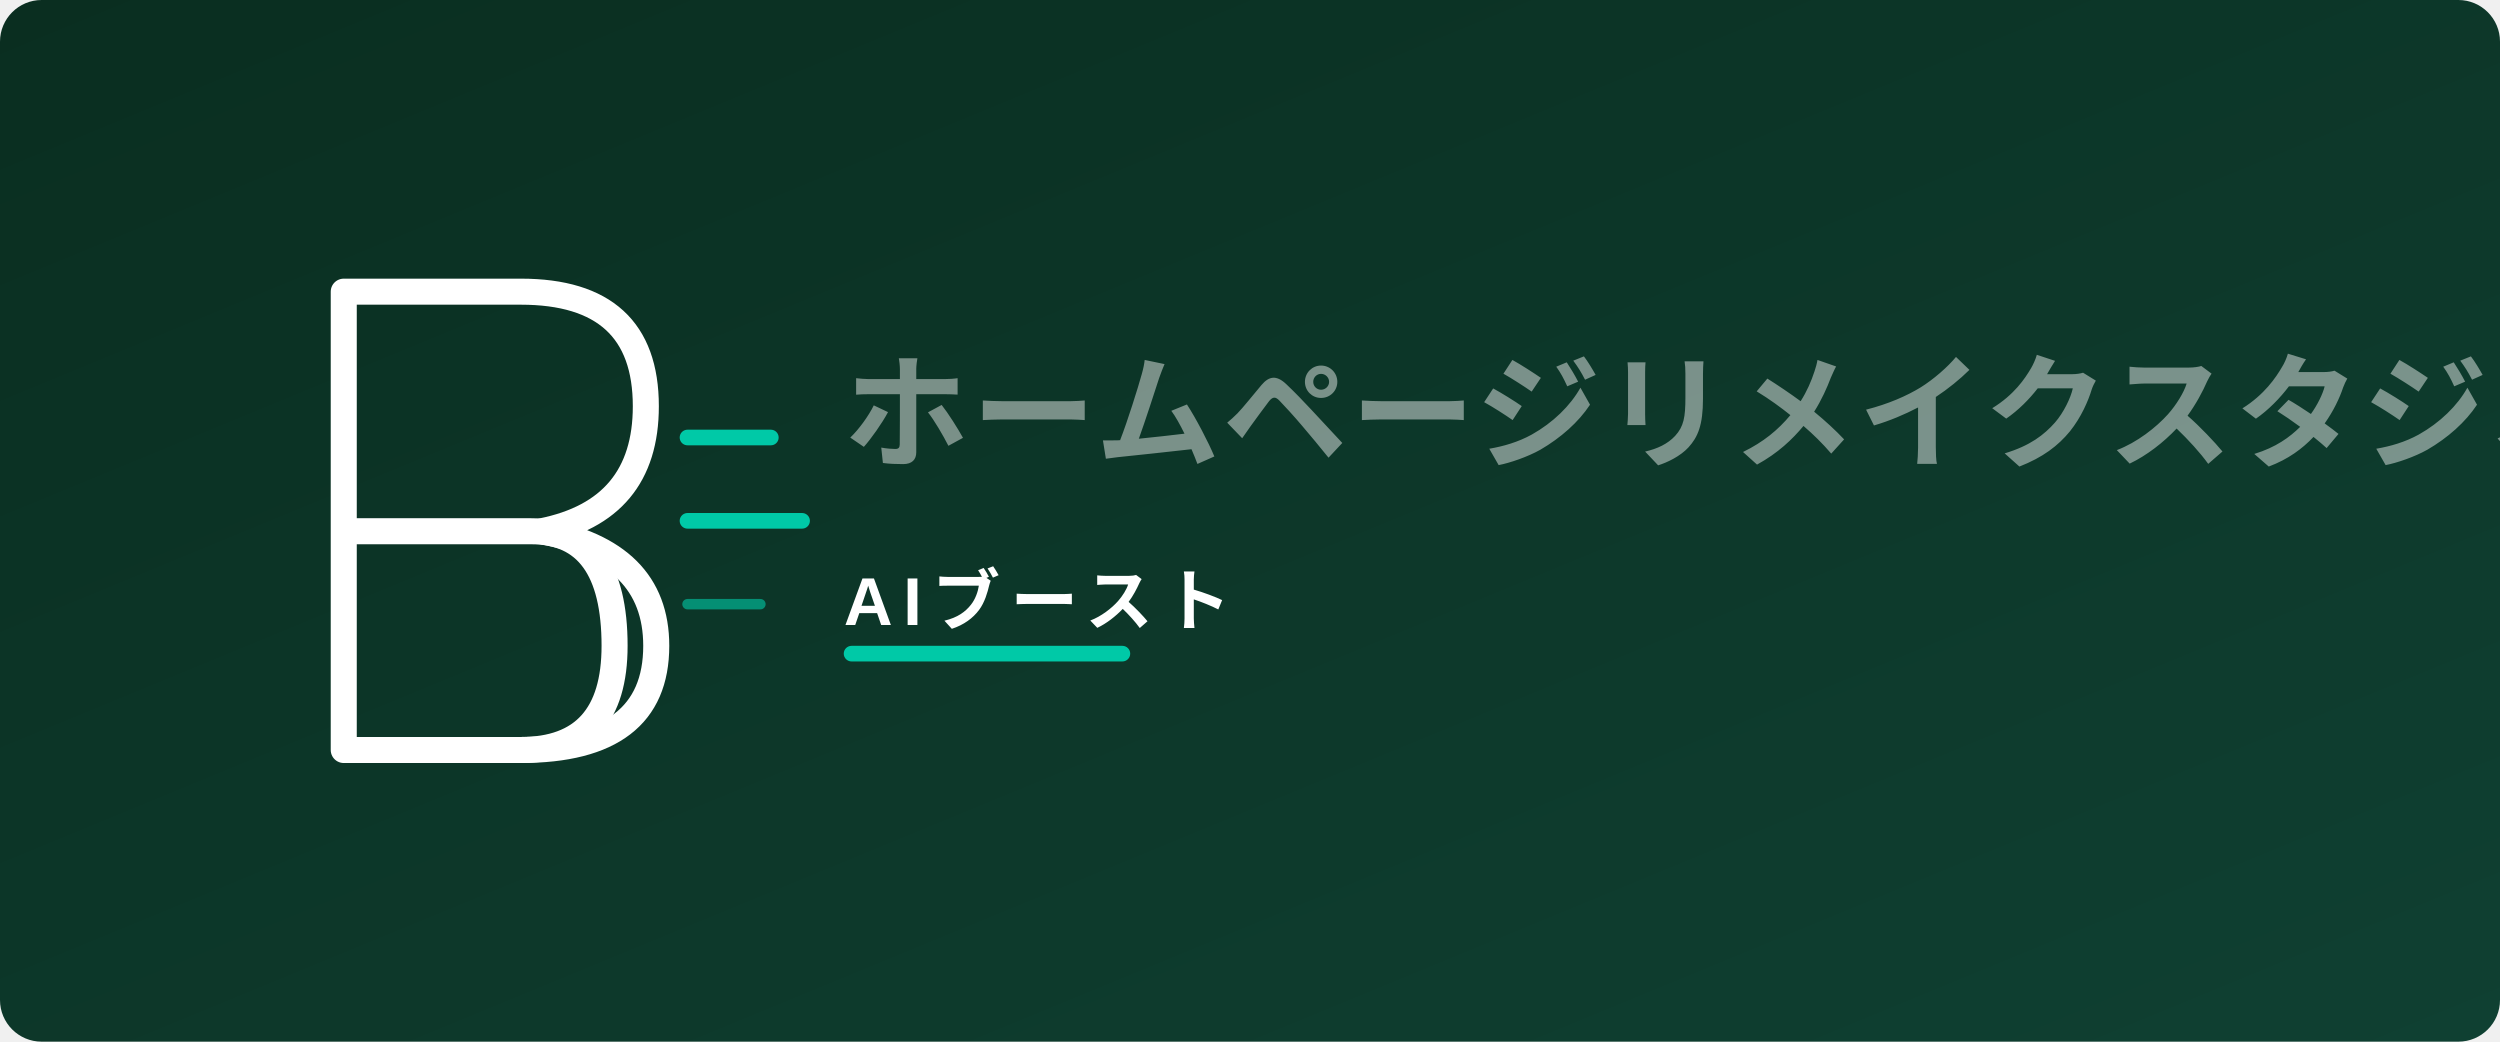
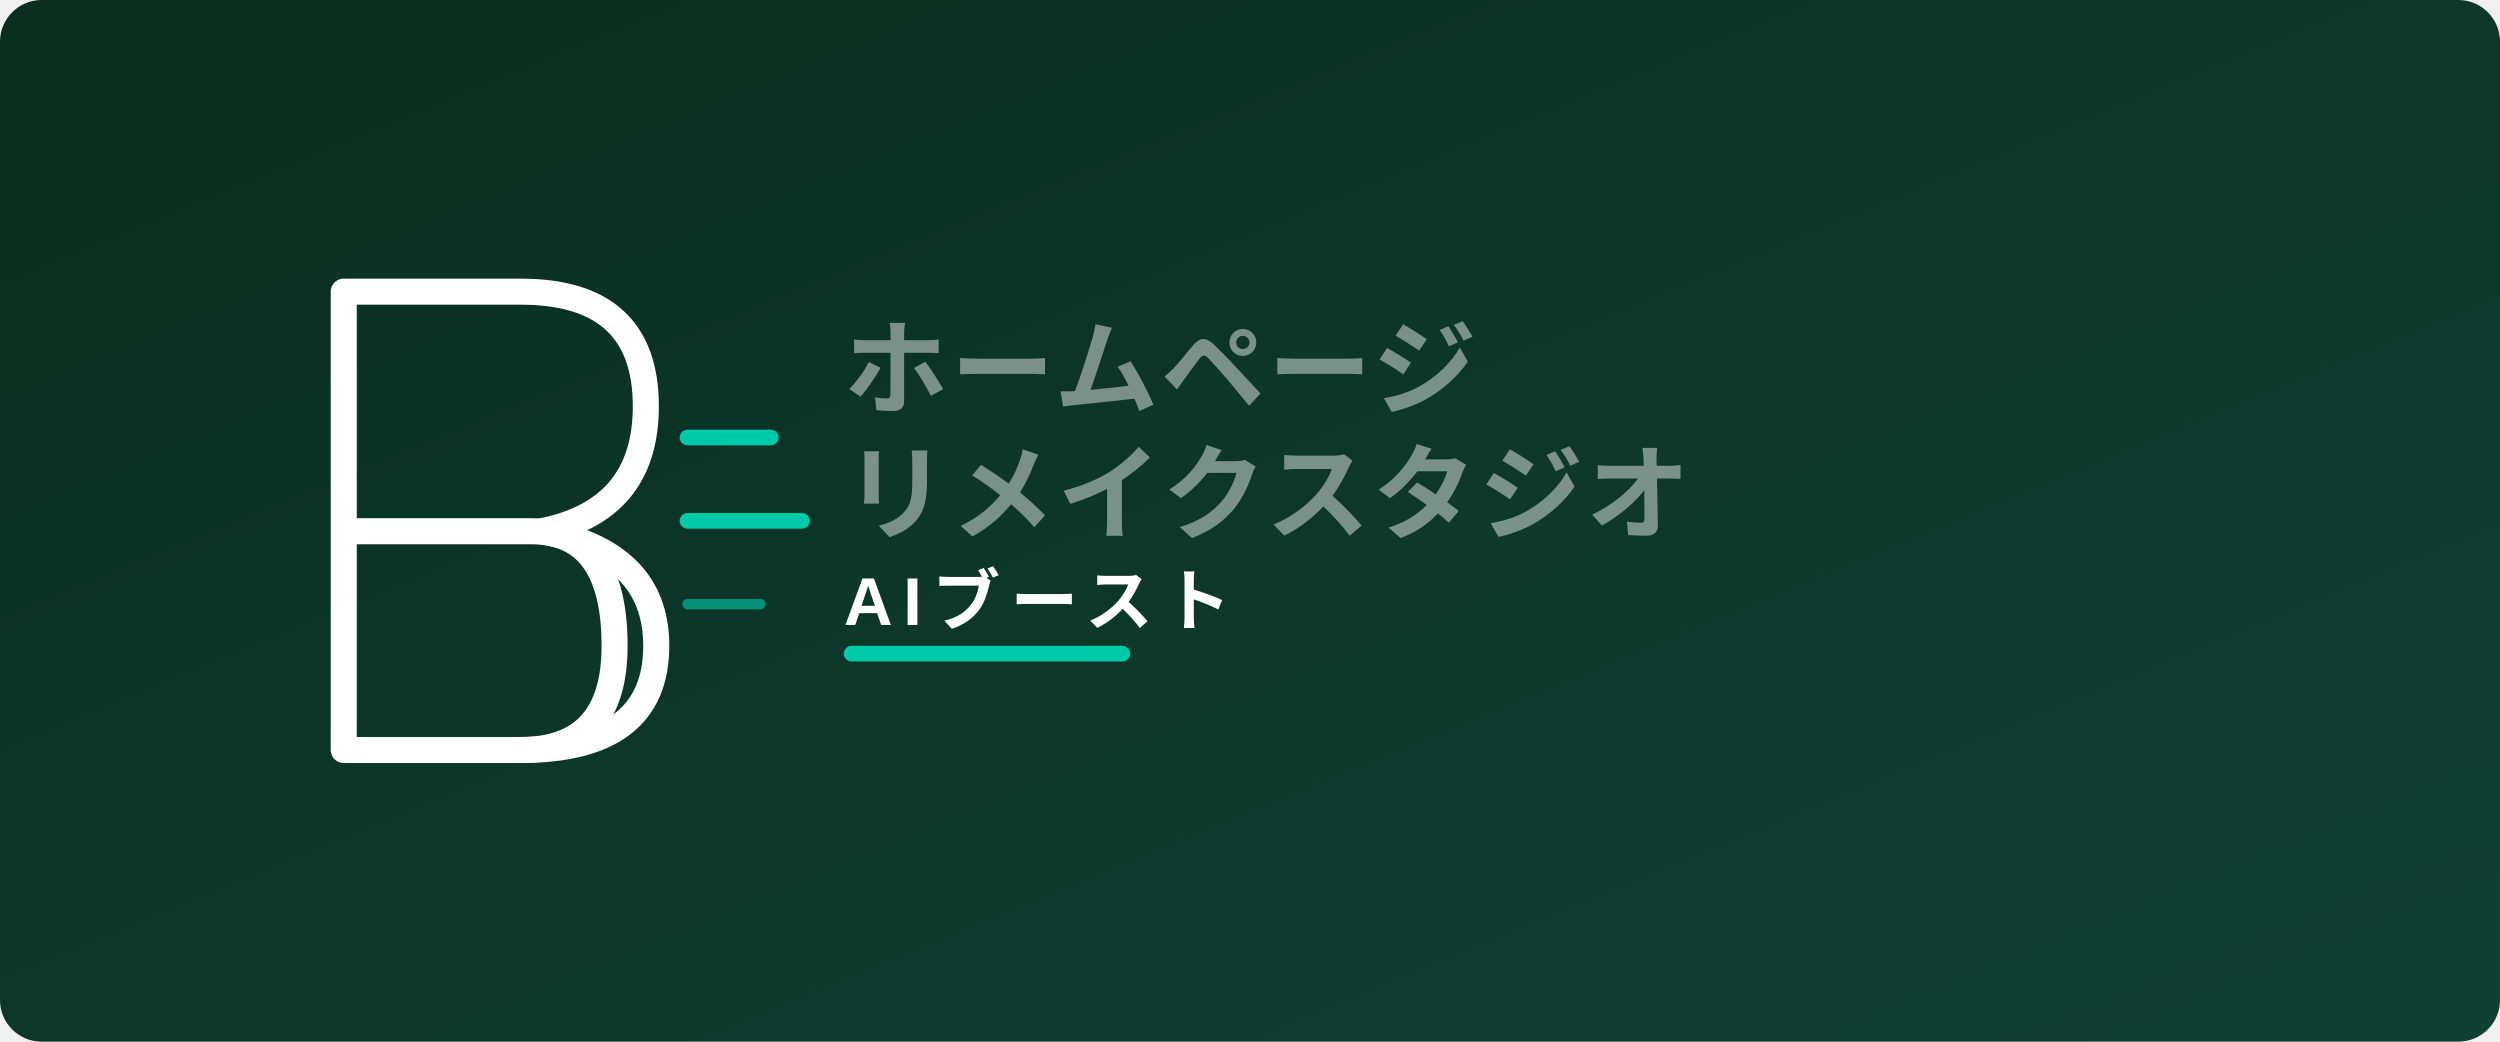
<svg xmlns="http://www.w3.org/2000/svg" viewBox="0 0 480 200" width="480" height="200">
  <defs>
    <linearGradient id="darkBoostGrad" x1="0%" y1="0%" x2="100%" y2="100%">
      <stop offset="0%" style="stop-color:#0A2E20;stop-opacity:1" />
      <stop offset="100%" style="stop-color:#0F4032;stop-opacity:1" />
    </linearGradient>
  </defs>
  <rect width="480" height="200" fill="url(#darkBoostGrad)" rx="8" />
  <g transform="translate(90, 100)">
    <path d="M -24 -44 L -24 44 L 10 44 Q 36 44 36 24 Q 36 6 14 2 Q 34 -2 34 -22 Q 34 -44 10 -44 Z" fill="none" stroke="white" stroke-width="5" stroke-linejoin="round" />
    <path d="M -24 2 L 12 2 Q 28 2 28 24 Q 28 44 10 44 L -24 44" fill="none" stroke="white" stroke-width="5" />
    <line x1="42" y1="-16" x2="58" y2="-16" stroke="#00C9A7" stroke-width="3" stroke-linecap="round" />
    <line x1="42" y1="0" x2="64" y2="0" stroke="#00C9A7" stroke-width="3" stroke-linecap="round" />
    <line x1="42" y1="16" x2="56" y2="16" stroke="#00C9A7" stroke-width="2" stroke-linecap="round" opacity="0.6" />
  </g>
  <rect x="162" y="124" width="55" height="3" fill="#00C9A7" rx="1.5" />
-   <text x="162.0" y="88" font-family="'Helvetica Neue', Arial, 'Noto Sans JP', sans-serif" font-size="24" font-weight="800" fill="rgba(255,255,255,0.45)" letter-spacing="0.5">ホームページリメイクスタジオ</text>
+   <text x="162.0" y="78" font-family="'Helvetica Neue', Arial, 'Noto Sans JP', sans-serif" font-size="20" font-weight="800" fill="rgba(255,255,255,0.45)" letter-spacing="0.5">ホームページ</text>
+   <text x="162.0" y="102" font-family="'Helvetica Neue', Arial, 'Noto Sans JP', sans-serif" font-size="20" font-weight="800" fill="rgba(255,255,255,0.45)" letter-spacing="0.5">リメイクスタジオ</text>
  <text x="162.0" y="120" font-family="'Helvetica Neue', Arial, sans-serif" font-size="13" font-weight="600" fill="white" letter-spacing="2">AIブースト</text>
</svg>
